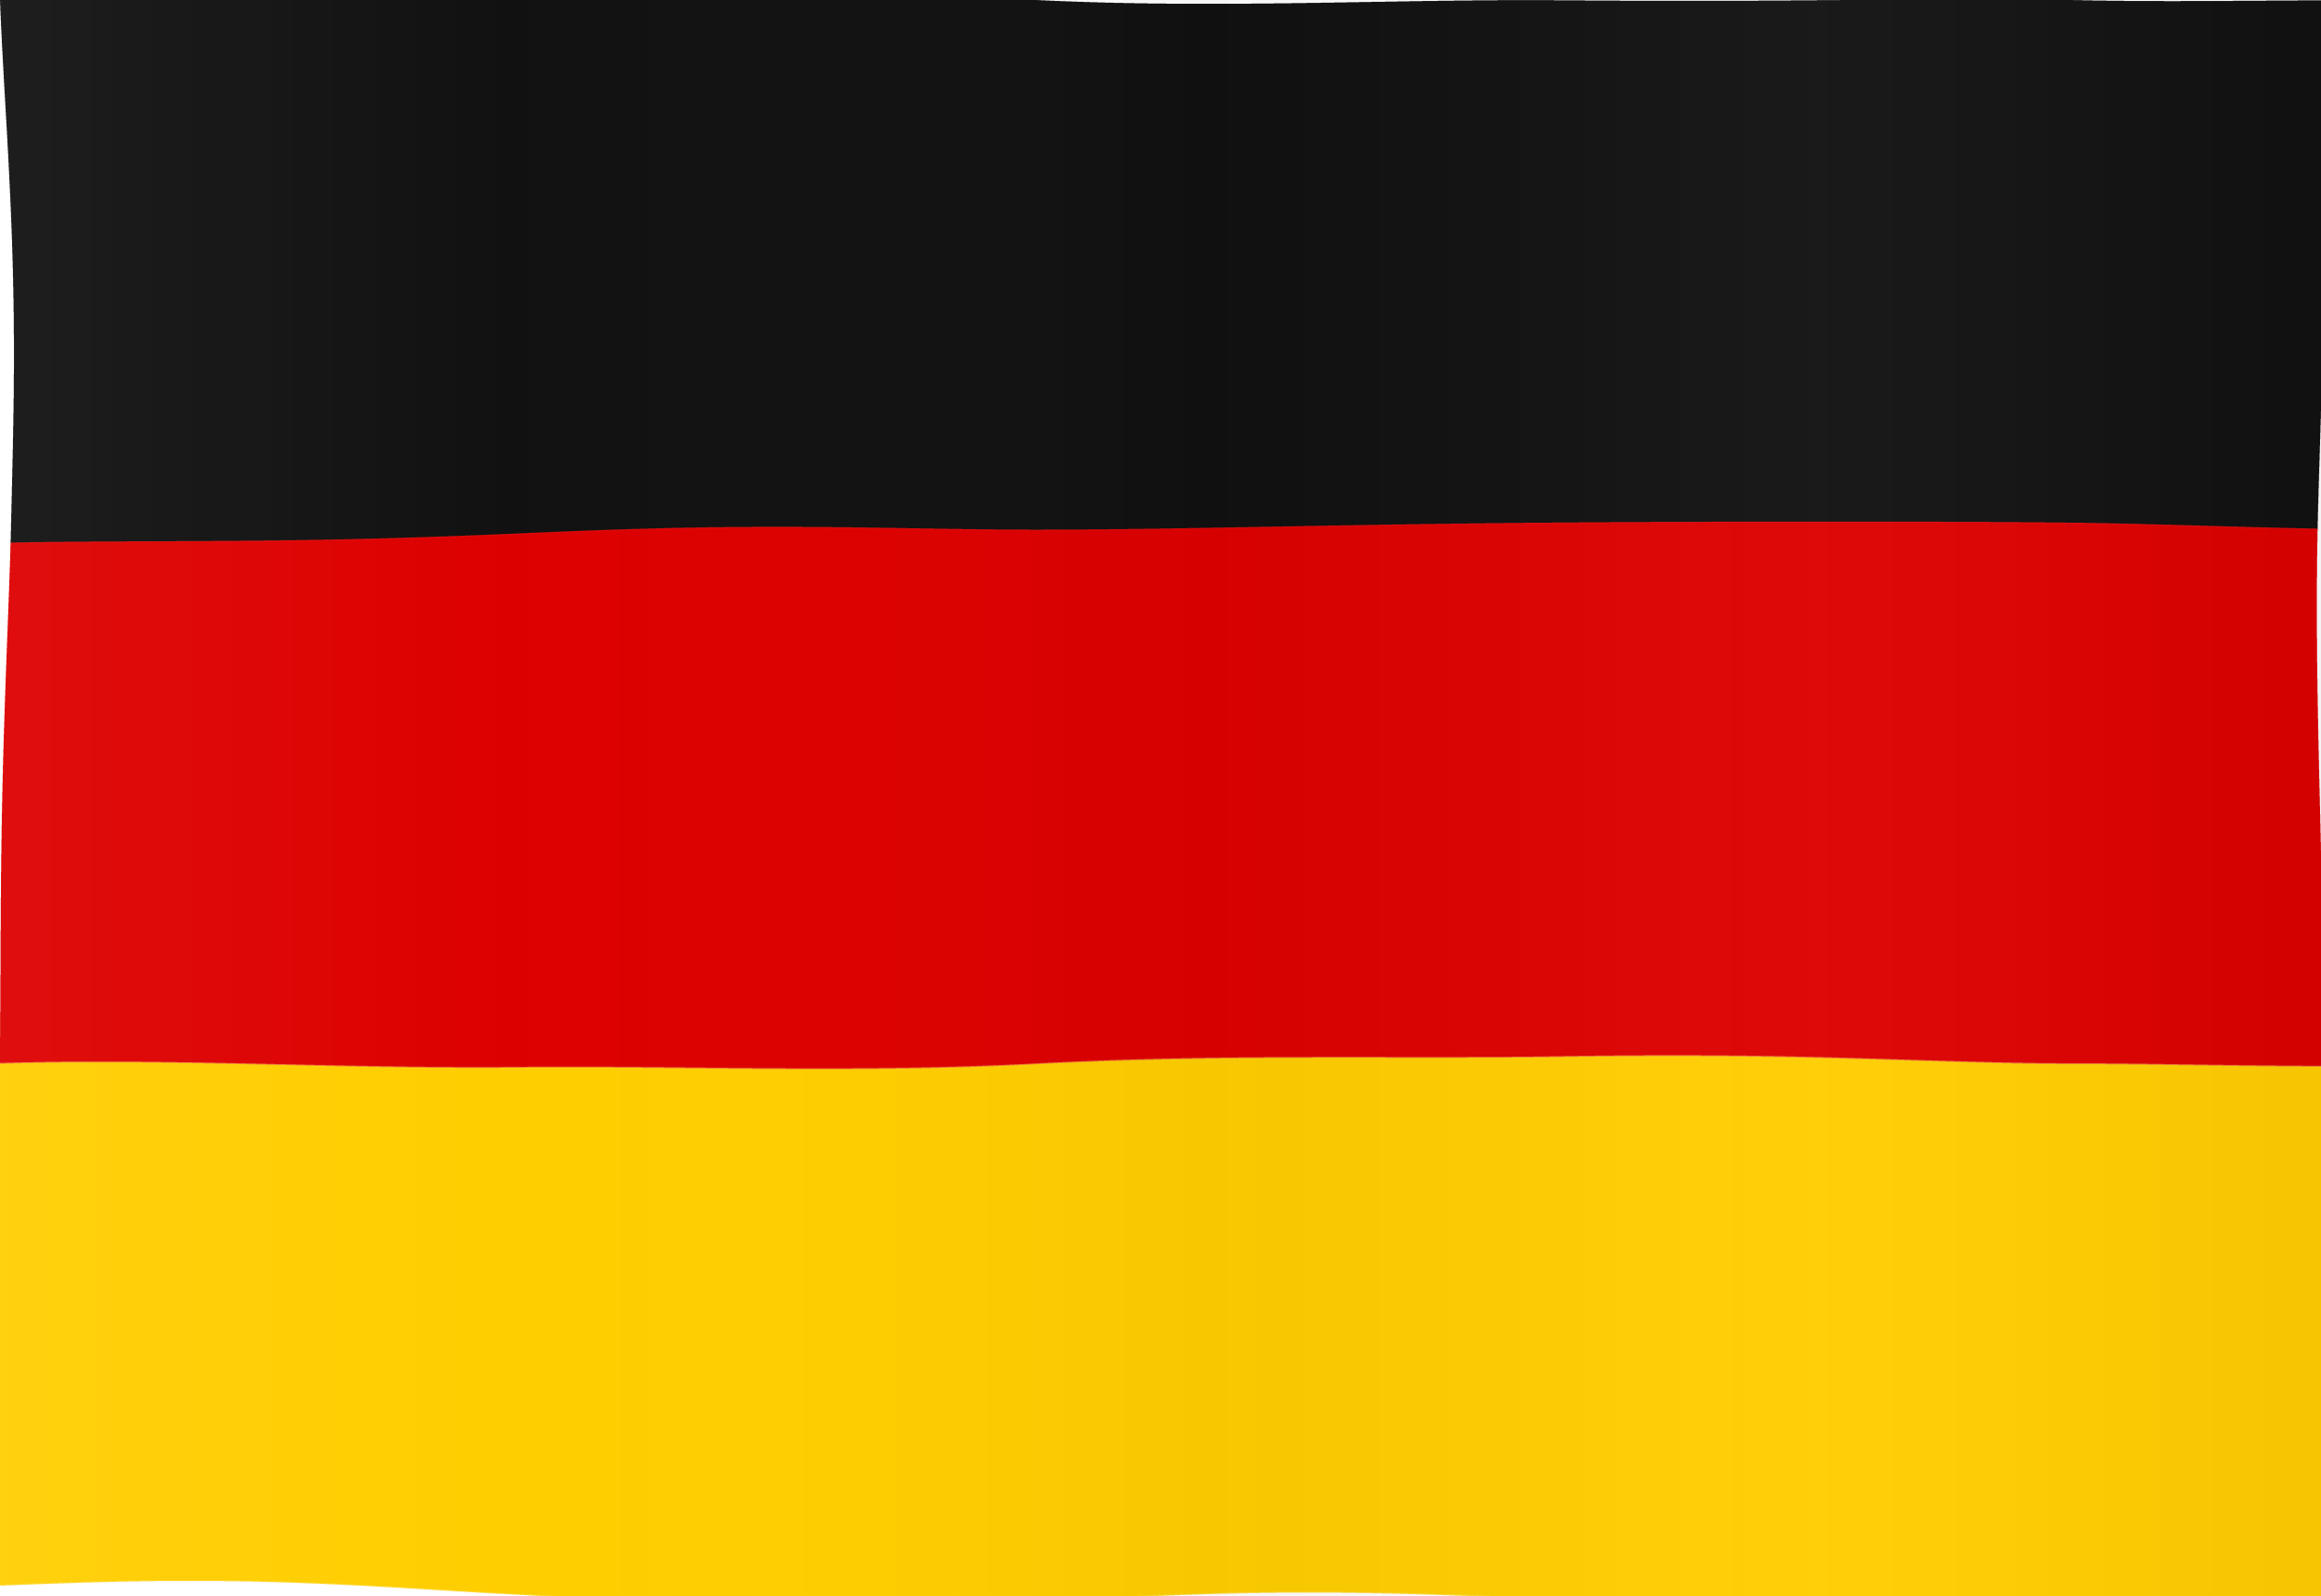
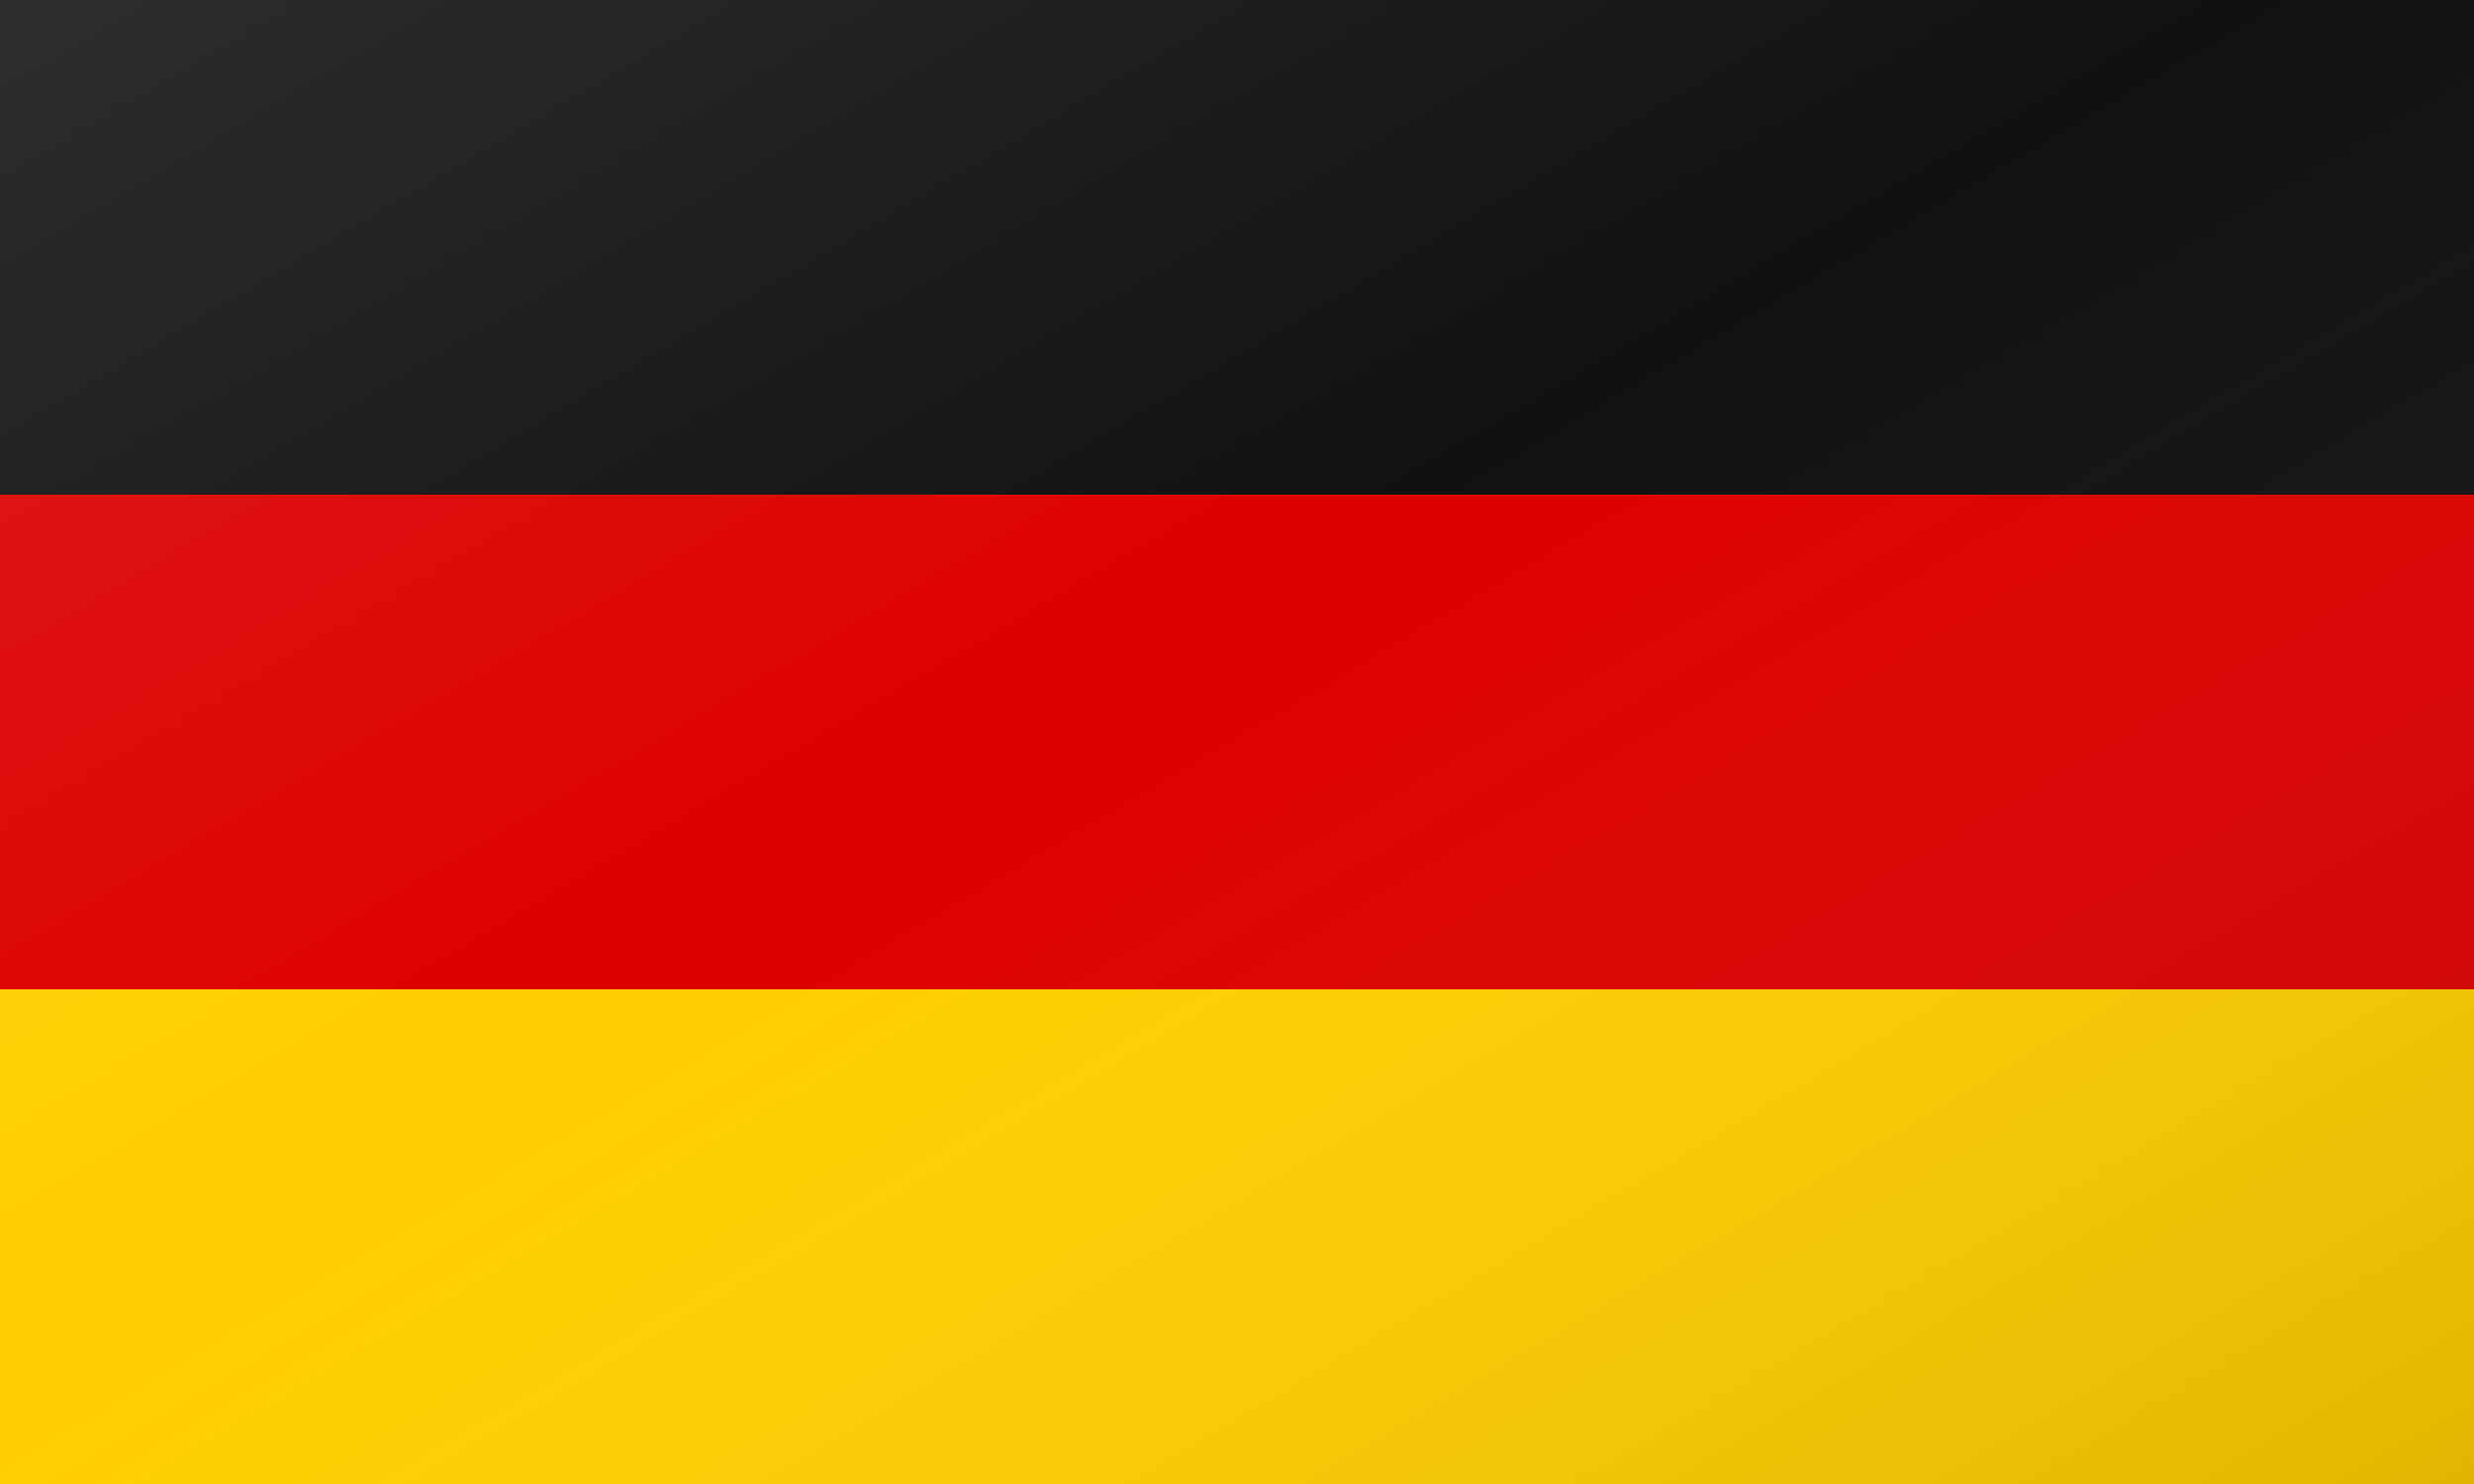
- <svg xmlns="http://www.w3.org/2000/svg" viewBox="0 0 64 44">
+ <svg xmlns="http://www.w3.org/2000/svg" viewBox="0 0 100 60" preserveAspectRatio="none">
  <defs>
-     <linearGradient id="fabricSheen" x1="0" y1="0" x2="1" y2="0">
-       <stop offset="0" stop-color="#fff" stop-opacity=".10" />
-       <stop offset=".22" stop-color="#fff" stop-opacity="0" />
-       <stop offset=".52" stop-color="#000" stop-opacity=".06" />
-       <stop offset=".78" stop-color="#fff" stop-opacity=".07" />
-       <stop offset="1" stop-color="#000" stop-opacity=".08" />
+     <linearGradient id="shine" x1="0" y1="0" x2="1" y2="1">
+       <stop offset="0" stop-color="#fff" stop-opacity=".12" />
+       <stop offset=".45" stop-color="#fff" stop-opacity="0" />
+       <stop offset="1" stop-color="#000" stop-opacity=".12" />
    </linearGradient>
-     <filter id="soft" x="-8%" y="-8%" width="116%" height="116%">
-       <feTurbulence type="fractalNoise" baseFrequency=".035" numOctaves="2" seed="7" result="n" />
-       <feDisplacementMap in="SourceGraphic" in2="n" scale="1.5" />
-     </filter>
  </defs>
-   <g filter="url(#soft)">
-     <path fill="#111" d="M0 0h64v14.67H0z" />
-     <path fill="#d00" d="M0 14.67h64v14.66H0z" />
-     <path fill="#ffce00" d="M0 29.33h64V44H0z" />
-   </g>
-   <rect width="64" height="44" fill="url(#fabricSheen)" opacity=".55" />
+   <rect width="100" height="60" fill="#111" />
+   <rect y="20" width="100" height="20" fill="#d00" />
+   <rect y="40" width="100" height="20" fill="#ffce00" />
+   <rect width="100" height="60" fill="url(#shine)" />
</svg>
